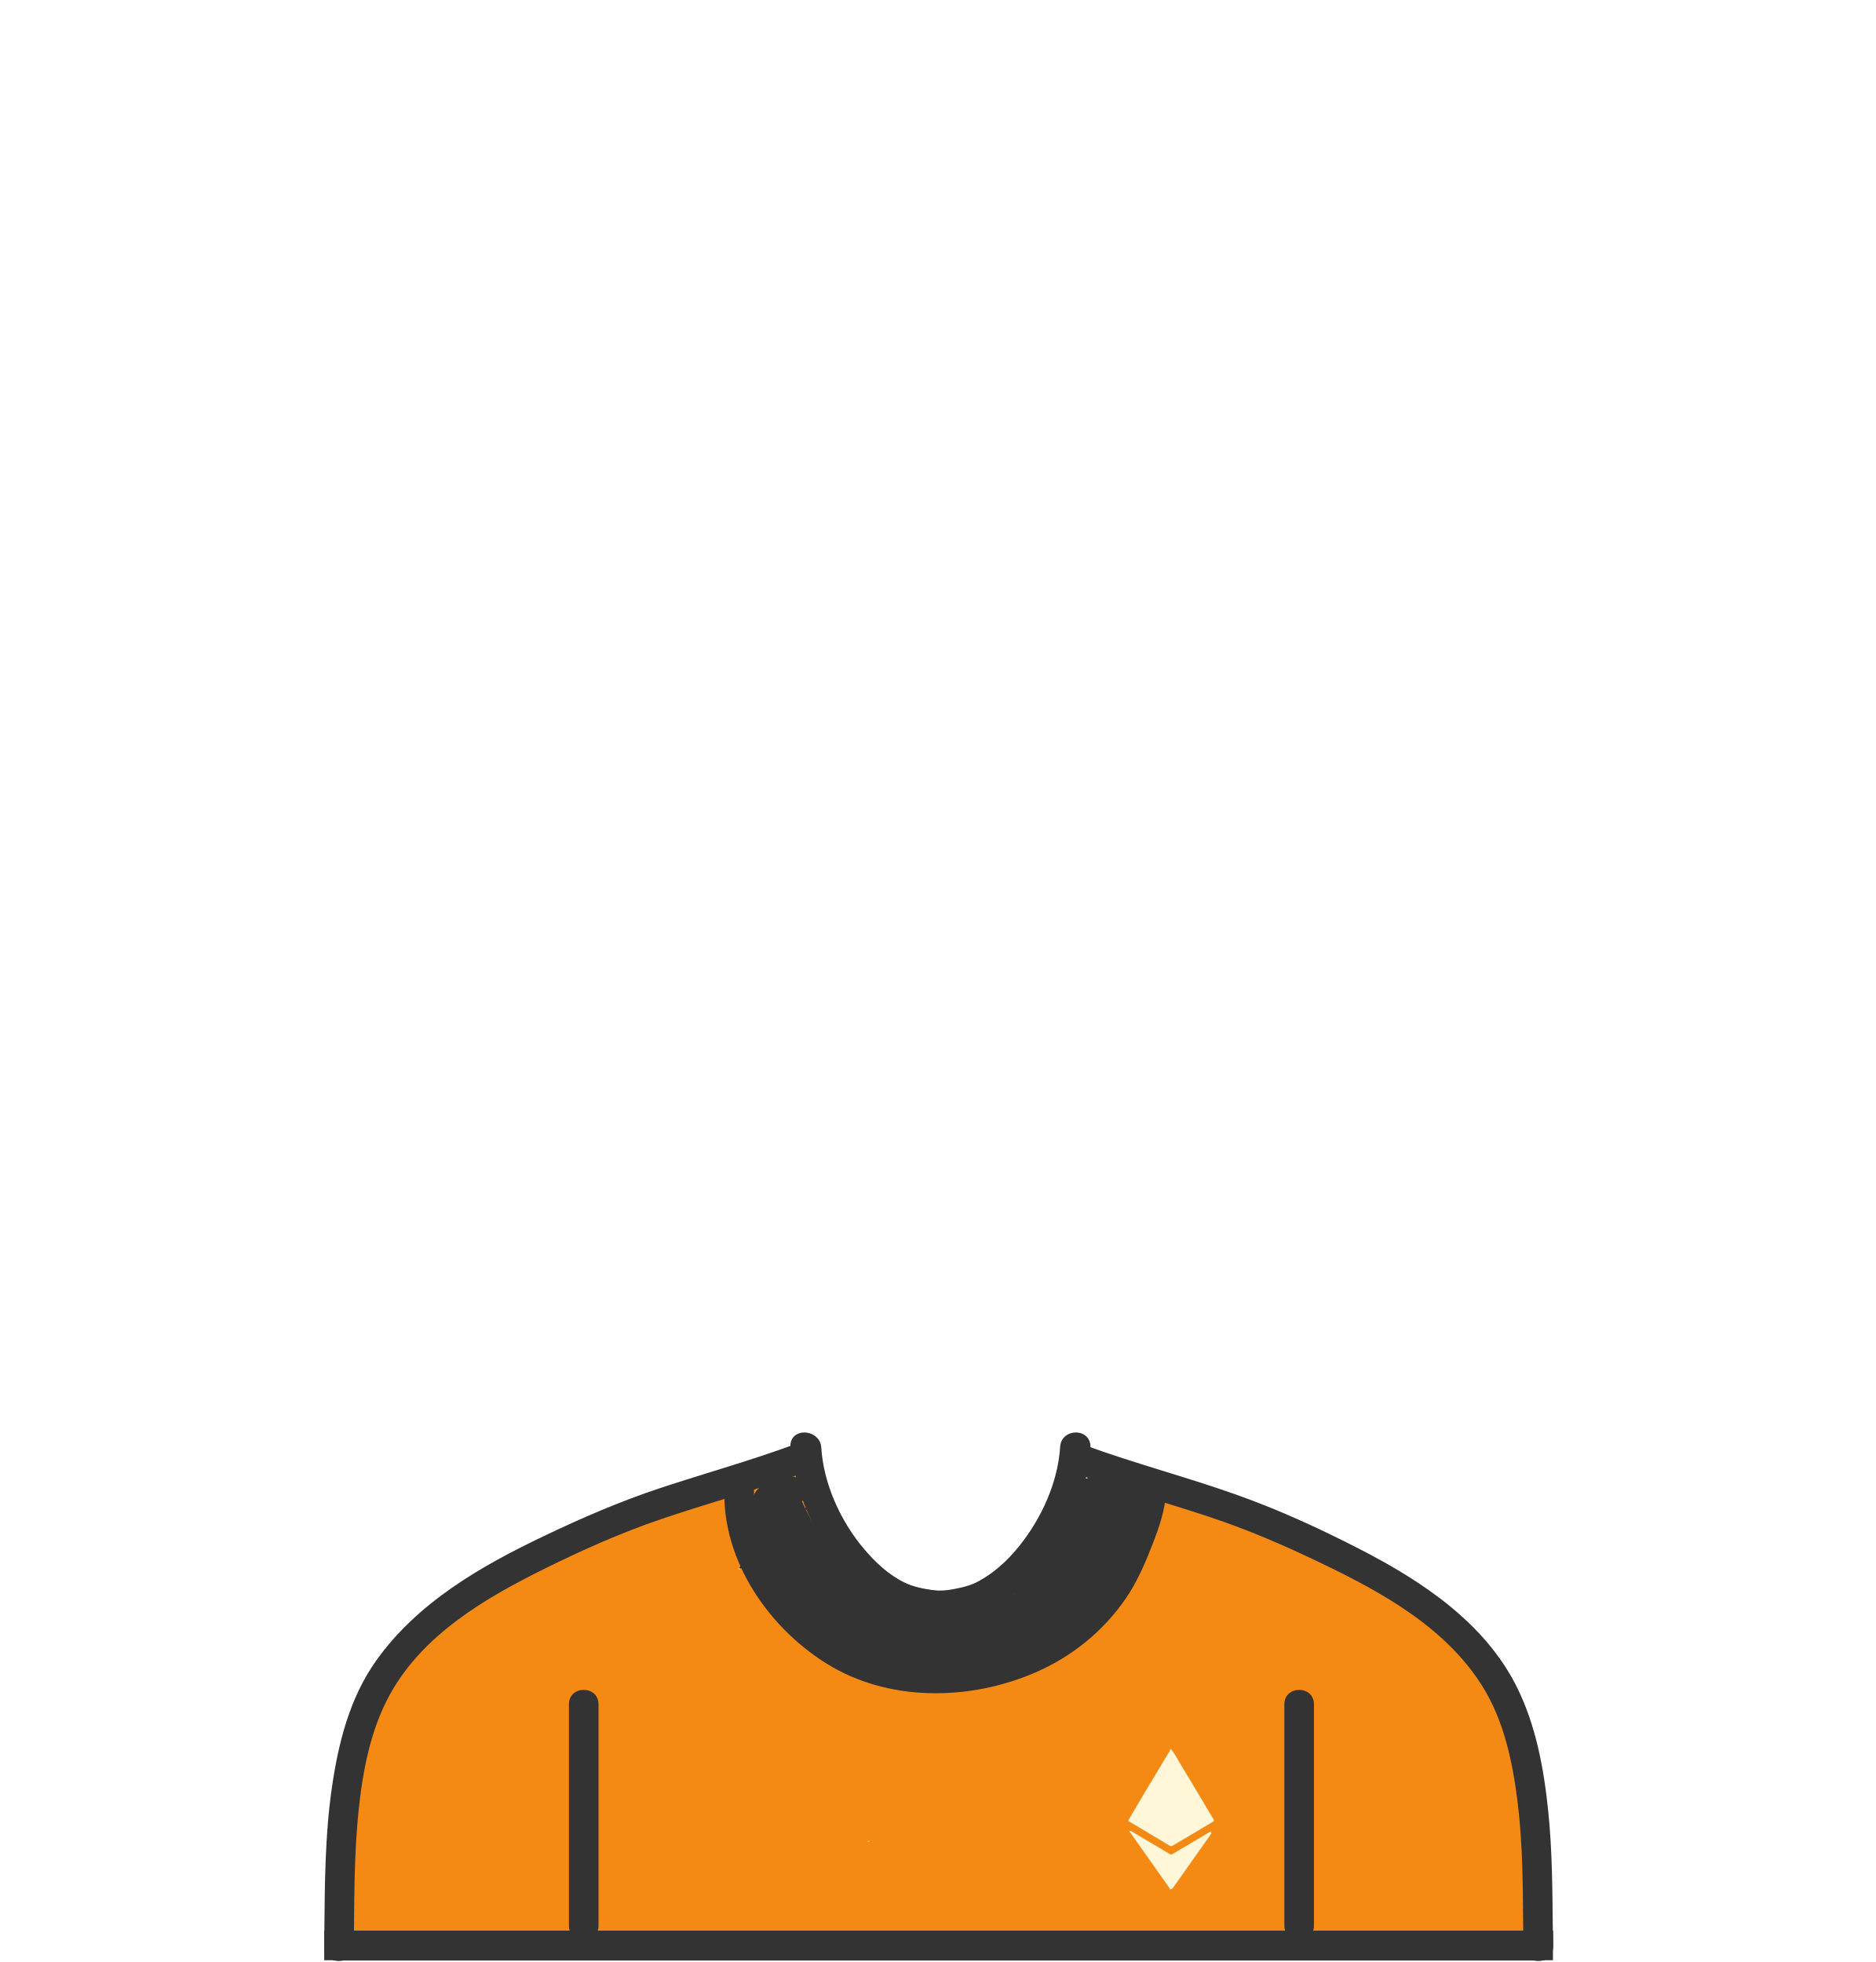
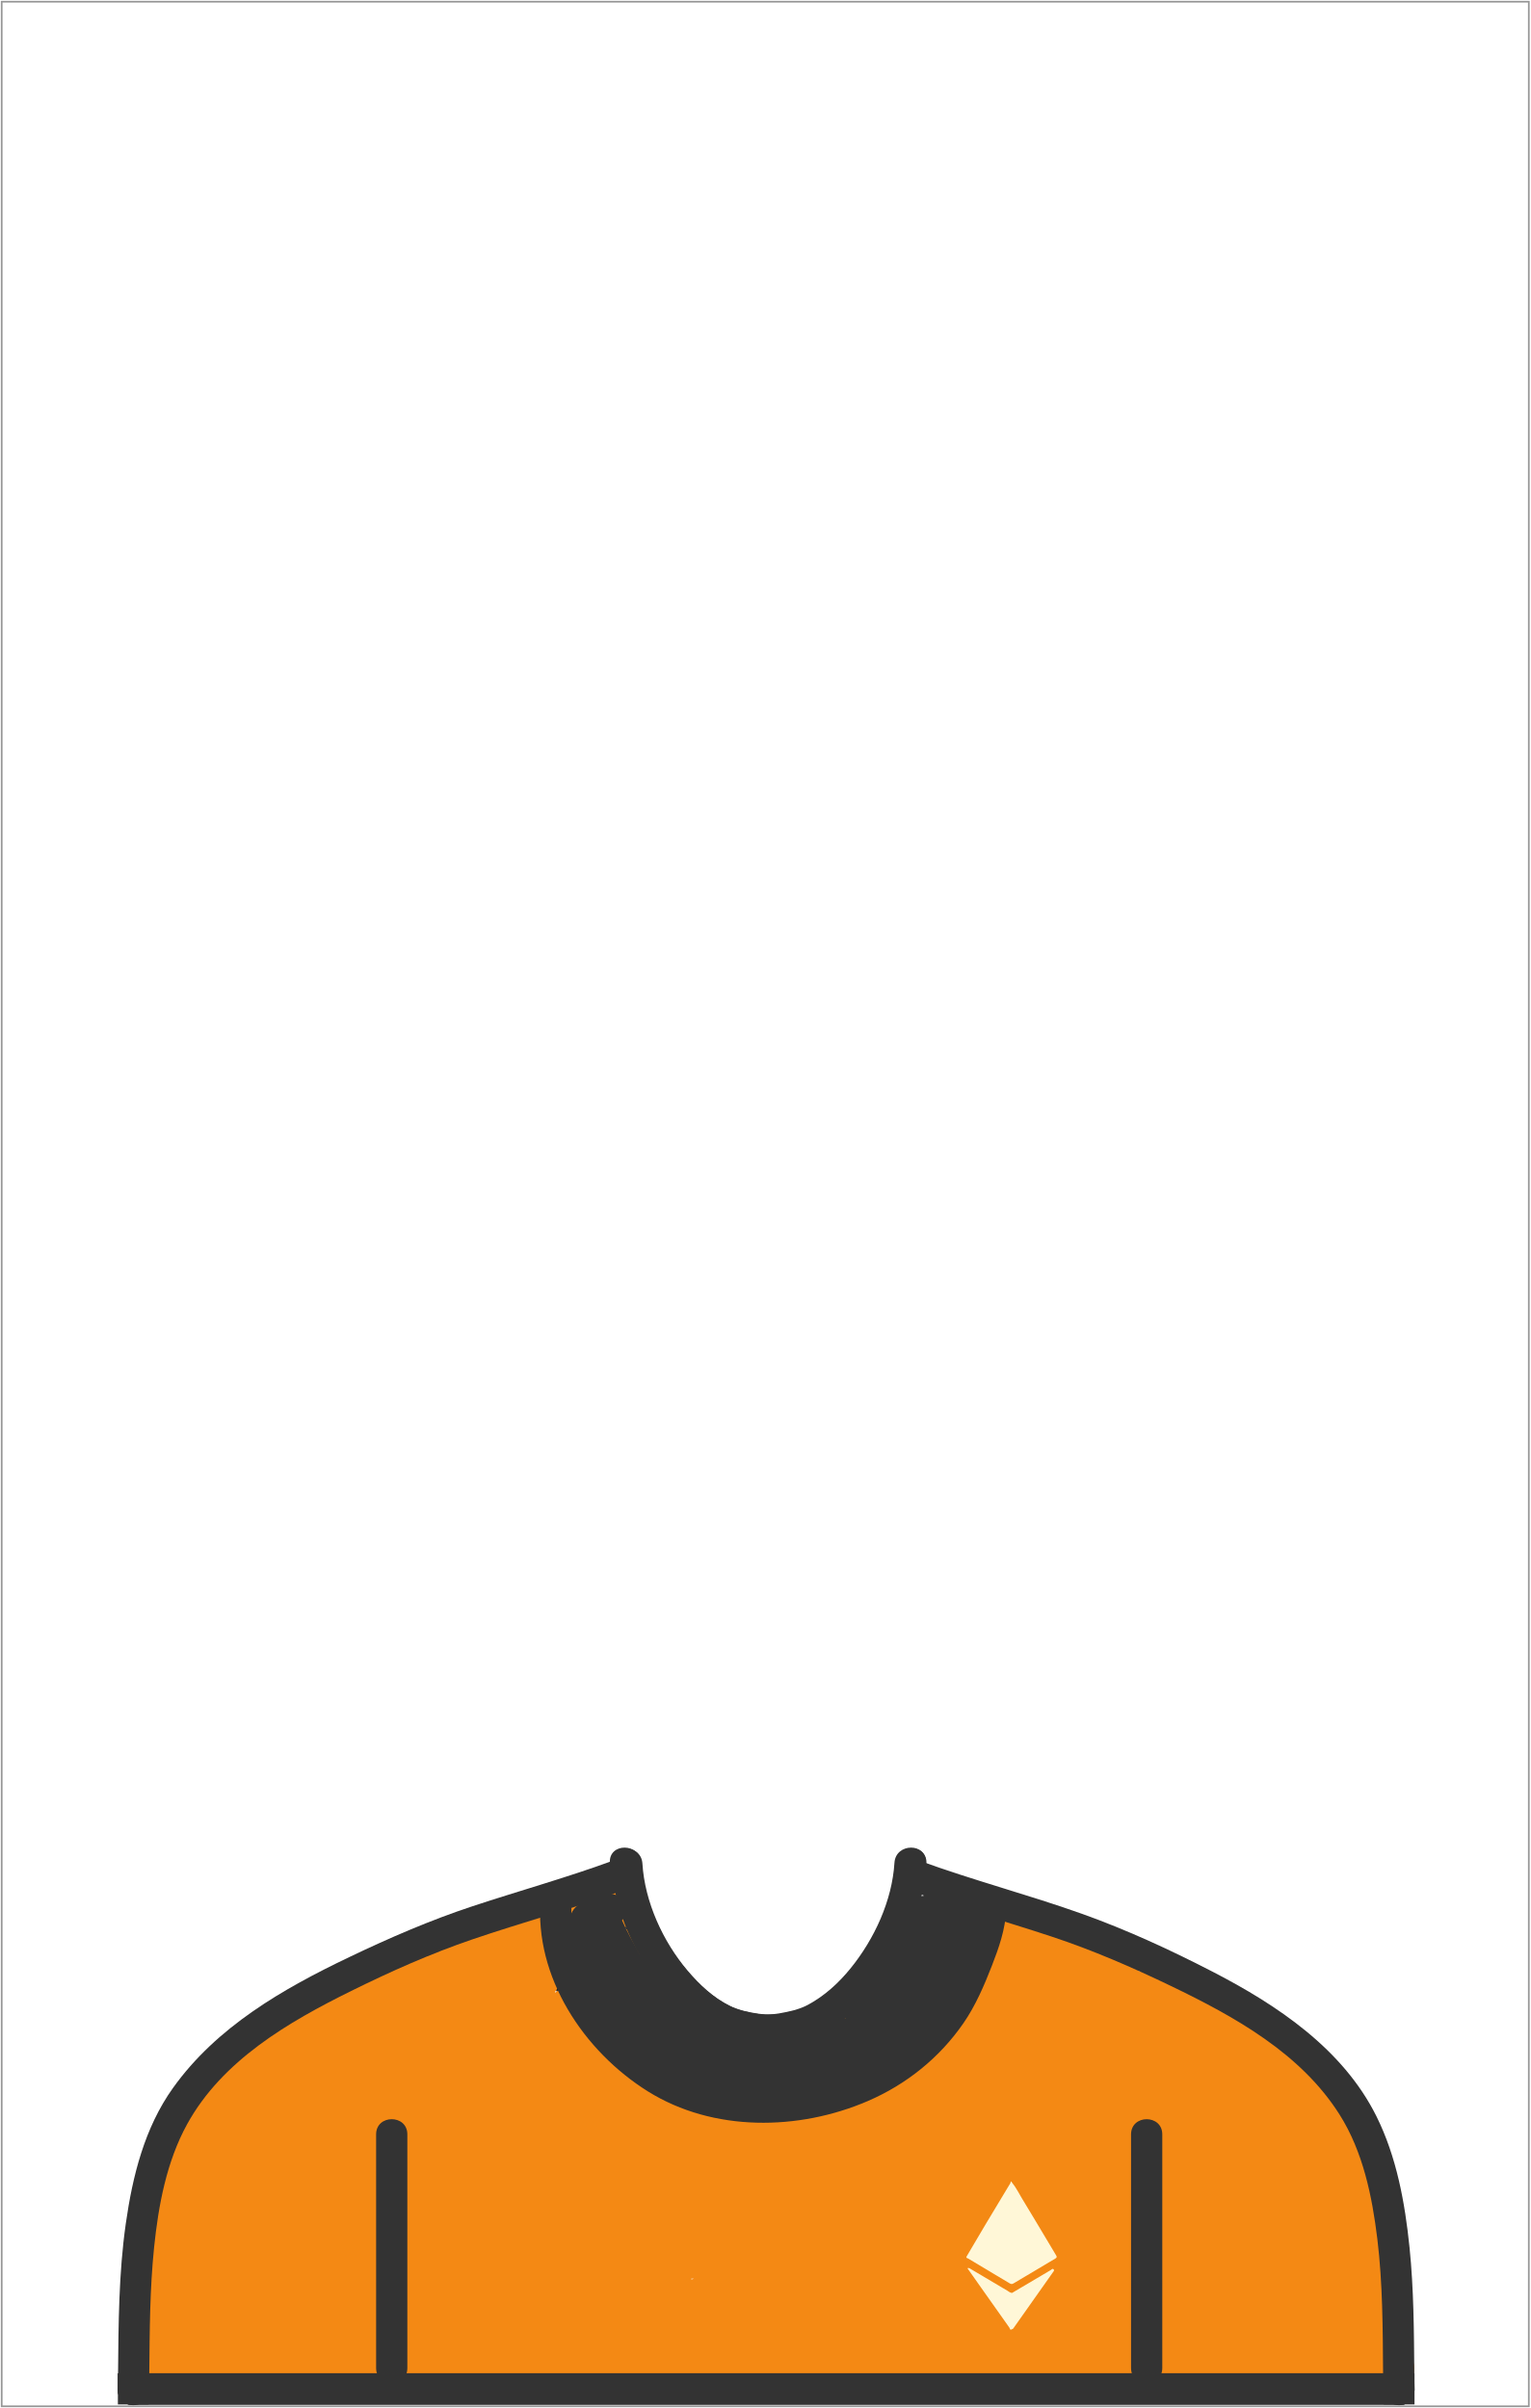
- <svg xmlns="http://www.w3.org/2000/svg" xmlns:xlink="http://www.w3.org/1999/xlink" width="1165" height="1219">
+ <svg xmlns="http://www.w3.org/2000/svg" width="901px" height="1418px" viewBox="0 0 901 1418" version="1.1">
  <defs>
-     <radialGradient cy="0%" fx="50%" fy="0%" r="100%" gradientTransform="matrix(0 1 -.51273 0 .5 -.5)" id="b">
-       <stop stop-color="#BCBCBC" stop-opacity=".5" offset="0%" />
-       <stop stop-opacity=".5" offset="100%" />
+     <radialGradient cx="50%" cy="-50%" fx="50%" fy="-50%" r="100%" gradientTransform="translate(0.5,-0.5),scale(0.512727,1),rotate(90),translate(-0.5,0.5)" id="radialGradient-1">
+       <stop stop-color="#BCBCBC" stop-opacity="0.5" offset="0%" />
+       <stop stop-color="#000000" stop-opacity="0.5" offset="100%" />
    </radialGradient>
-     <path d="M449.336 920.24c-3.823 46.022 25.44 89.76 63.309 113.323 38.478 23.942 88.973 23.192 129.784 5.657 22.725-9.766 42.31-25.419 56.421-45.804 7.132-10.308 12.175-22.015 16.723-33.647 4.094-10.474 8.22-21.987 8.425-33.37.216-11.923-18.22-11.902-18.432 0-.14 7.8-4.001 18.472-7.266 27.149-3.713 9.87-8.241 19.507-13.932 28.39-11.186 17.453-28.021 30.423-46.553 39.231-18.822 8.944-40.05 12.639-60.772 12.195-21.598-.461-41.598-6.644-59.58-18.651-30.554-20.4-52.806-56.995-49.692-94.472.417-5.028-4.509-9.241-9.218-9.241-5.339 0-8.8 4.225-9.217 9.24z" id="a" />
+     <radialGradient cx="50%" cy="-50%" fx="50%" fy="-50%" r="100%" gradientTransform="translate(0.5,-0.5),scale(0.512727,1),rotate(90),translate(-0.5,0.5)" id="radialGradient-2">
+       <stop stop-color="#BCBCBC" stop-opacity="0.5" offset="0%" />
+       <stop stop-color="#000000" stop-opacity="0.5" offset="100%" />
+     </radialGradient>
  </defs>
-   <g fill="none" fill-rule="evenodd">
-     <path d="M491.021 898.933c1.718 28.056 14.304 54.866 32.042 76.25 17.458 21.048 44.33 35.592 72.208 30.951 4.962-.826 7.662-6.922 6.435-11.404-1.435-5.249-6.382-7.298-11.332-6.471 2.206-.37-.866.042-1.087.056-1.065.069-2.136.057-3.203.05a56.332 56.332 0 0 1-7.603-.554c-5.74-.826-11.843-2.126-17.079-4.703-9.975-4.912-18.156-12.605-25.309-21.032-14.55-17.14-25.265-40.573-26.647-63.141-.726-11.878-19.157-11.948-18.425-.002z" fill="#333" fill-rule="nonzero" />
-     <path d="M658.554 898.933c-1.366 22.305-11.828 44.884-25.79 62.107-7.029 8.668-15.282 16.218-25.108 21.519-5.144 2.773-11.09 4.03-16.792 5.035-2.572.451-5.187.624-7.793.74-1.112.05-2.223.037-3.336.02-.416-.008-4.235-.454-2.11-.098-4.95-.825-9.897 1.224-11.331 6.471-1.226 4.482 1.473 10.578 6.434 11.404 27.607 4.595 53.643-9.561 71.343-29.928 18.4-21.176 31.18-49.037 32.908-77.27.732-11.946-17.698-11.875-18.425 0z" fill="#333" fill-rule="nonzero" />
-     <g fill-rule="nonzero">
-       <use fill="#333" xlink:href="#a" />
-       <use fill="url(#b)" xlink:href="#a" />
-     </g>
-     <g fill-rule="nonzero">
-       <path d="M961.36 1189.21c-3.936-3.236-7.352-6.857-10.121-10.967.588-4.696-.286-9.743-2.217-14.617.006-.175.018-.348.018-.523.043-10.107.778-20.254 1.497-30.4.357-1.302.464-2.674.282-4.043 1.301-18.796 2.22-37.587-1.777-56.155-1.413-6.576-7.21-9.52-12.228-8.444a10.616 10.616 0 0 0-.62-4.242c-5.827-16.197-16.422-29.185-28.28-41.139-13.658-20.152-32.062-36.573-54.617-40.105-5.881-3.202-12.065-5.873-18.295-8.154-10.424-3.82-21.411-6.38-32.508-7.729-6.421-6.455-14.384-11.688-22.19-15.905-6.418-3.466-13.796-6.939-21.335-8.436-12.78-4.757-27.068-6.4-40.052-6.474a11.083 11.083 0 0 0-3.496.522c-.86-.081-1.726-.168-2.588-.25-.598-1.647-1.637-3.194-3.003-4.51a59.637 59.637 0 0 0-6.37-5.3 10.486 10.486 0 0 0-3.54-2.868 973.298 973.298 0 0 0-5.142-2.568c-2.403-1.183-4.676-1.258-6.648-.603-1.845-.476-3.87-.277-5.914.92a37.35 37.35 0 0 0-3.754 2.53l-1.01-.149c-5.965-.842-11.494 5.959-9.913 11.664.005.013.007.025.01.039a113.525 113.525 0 0 0-3.772 5.542c-9.129 11.634-17.59 24.18-22.847 37.823a9.76 9.76 0 0 0-.66 3.576c-14.176 5.026-27.575 12.269-40.52 19.86-1.031.602-2.05 1.222-3.07 1.837-5.138.15-10.226 1.33-15.366 3.403-1.61.65-2.947 2.134-3.82 3.893-.3-.03-.597-.067-.897-.095-7.92-6.309-16.647-11.01-25.722-15.032-4.809-4.184-9.988-7.927-15.42-11.28-9.446-13.482-18.356-27.366-29.265-39.755-1.824-2.07-4.213-3.064-6.665-3.205 4.307-4.864 4.863-13.705-1.773-16.702a46.343 46.343 0 0 0-1.91-4.67c-1.84-3.881-7.582-5.52-11.382-4.161-3.598 1.285-6.933 2.974-10.138 5.042-.26.168-.493.367-.731.562-2.716-2.608-6.578-3.784-10.437-1.6-13.443 7.597-28.038 12.107-41.98 18.553-.397.184-.787.384-1.182.571a498.777 498.777 0 0 1-6.045 1.764c-17.85 5.09-35.89 9.574-53.129 16.58-15.396 6.256-28.52 15.577-40.768 26.561a9.107 9.107 0 0 0-2.676.59c-13.652 5.283-25.807 14.167-36.808 23.848-.488.211-.976.456-1.463.767-14.246 9.05-25.402 23.139-33.61 38.405a134.029 134.029 0 0 0-3.064 4.915c-.033.057-.059.116-.092.174-4.318.597-7.47 4.129-8.359 8.554a576.59 576.59 0 0 1-1.82 8.665c-4.723 17.911-14.41 34.509-13.88 53.644.027.922.144 1.78.328 2.586-.411 6.211-.021 12.36 1.639 18.167-2.662 1.606-4.623 4.426-4.651 8.393-.052 6.744-.638 13.573-.744 20.358-.352 2.26-.646 4.538-.926 6.83-.22 1.792-.018 3.405.487 4.822a29.779 29.779 0 0 0-3.84 2.58c-5.247 4.152-3.903 12.05.998 15.699 6.744 5.022 15.28 6.81 23.235 3.632a9.003 9.003 0 0 0 3.326-2.287c1.318.098 2.548.15 3.605.202a8.878 8.878 0 0 0 1.633-.077c.081.1.146.207.233.304 13.312 14.918 37.64 8.957 54.808 5.867.59-.105 1.184-.192 1.774-.29 13.222 3.263 26.913 6.801 40.532 4.103 4.825-.957 8.342-5.082 9.008-9.508.885-.084 1.771-.167 2.66-.245 12.748 5.262 28.363 3.526 41.638 2.972 3.21-.133 6.426-.267 9.643-.39 17.122.578 34.343-1.01 51.42 1.213 4.448.565 8.786-1.248 10.894-5.022 9.755.878 19.533 1.417 29.375 1.098 25.096 8.332 51.347 5.088 77.604 4.993 2.224-.008 4.063-.617 5.533-1.603l.37-.027a193.67 193.67 0 0 0 8.043-.247c10.484-.535 20.865-2.037 31.26-3.401.02-.002.044-.007.067-.008 25.356 3.502 51.014 4.189 76.706 3.84.805.266 1.647.43 2.528.448 17.916.362 35.744-.583 53.528-2.16 5.67-.2 11.33-.389 16.979-.544 1.48-.04 2.903-.375 4.196-.96.855.02 1.71.037 2.564.062 8.822.263 18.419.822 27.996.573a18.1 18.1 0 0 0 1.626 1.243c5.399 3.65 12.99 4.136 19.255 4.39 14.361.588 28.948-1.607 43.14-4 10.52-.252 21.037-.641 31.547-1.16 11.946 3.735 24.68 1.186 37.03 2.853 2.537.342 5.285-.94 7.288-2.889 3.467 3.194 8.17 4.067 12.729 4.326 8.783.495 12.308-12.286 6.019-17.458zM473.242 965.44c-5.209 2.511-9.88 5.937-14.215 9.852-.123-.048-.246-.098-.37-.144a180.05 180.05 0 0 0 4.455-6.814c3.558-.885 6.324-3.796 7.846-7.497a66.996 66.996 0 0 1 2.606-5.553c.112-.043.222-.084.333-.128-.2 3.431-.51 6.84-.655 10.285zm65.822 178.85c-.056-.157-.11-.314-.172-.467.562.023 1.124.035 1.685.051-.505.137-1.008.28-1.513.416z" fill="#F48914" />
-       <path d="M690.958 905.532c-7.034-6.757-18.382.51-15.963 9.73.27 1.021.56 2.043.864 3.068-3.25.32-6.33 2.153-7.67 5.798a141.64 141.64 0 0 1-1.84 4.769c-5.517 6.994-11.021 13.877-15.455 21.704-1.117 1.974-1.044 4.402-.259 6.578-7.097 7.958-13.055 17.366-19.497 25.17-2.143 2.594-2.306 5.497-1.287 8.04-5.385 1.78-10.805 3.452-16.222 5.132-1.347-.387-2.866-.395-4.524.118-.822.254-1.635.519-2.445.79l-.007-.015c-.067.028-.133.053-.2.08-2.878.966-5.68 2.033-8.446 3.193-3.522 1.233-7.075 2.409-10.603 3.645a14.61 14.61 0 0 0-3.621-1.62 395.642 395.642 0 0 0-6.902-1.982c-11.853-3.683-23.333-8.57-35.317-11.872a9.278 9.278 0 0 0-2.032-.328c-.555-.254-1.11-.506-1.663-.772a42.078 42.078 0 0 1-4.158-2.288 12.112 12.112 0 0 0-1.455-2.936c-6.937-10.34-15.025-19.843-23.717-28.764-3.624-6.556-7.315-13.068-10.345-19.905.034-.04.07-.077.106-.119 6.433-7.627-1.344-17.528-10.216-15.292-.288.073-.572.154-.854.235-3.798-.372-7.988 1.237-10.07 4.334-4.435.33-8.545 4.304-9.533 8.816-.602 2.754-.852 5.608-.806 8.505a22.165 22.165 0 0 0-1.973 5.468c-1.329 6.163.382 11.82 2.921 17.348-2.909 2.643-4.243 6.927-1.9 11.573 3.838 7.604 8.76 14.88 14.324 21.304 4.676 5.396 11.371 11.118 18.72 12.34-.068 2.71.896 5.532 2.914 7.82 6.9 7.821 17.748 11.816 27.63 14.843-1.025 3.99.192 8.396 4.637 10.598 9.073 4.498 18.063 5.113 27.926 3.446 9.228-1.56 17.919-5.41 27.14-7.083 9.361-1.702 18.978-2.15 28.385-3.641 5.06-.802 10.043-1.898 14.961-3.226 3.52-.804 6.852-1.918 10.193-3.12 1.881-.648 3.75-1.338 5.61-2.052l.583-.212-.005-.013c.805-.312 1.61-.618 2.411-.942 2.89-1.172 4.386-3.422 4.816-5.957 1.916-.58 3.832-1.13 5.75-1.627 4.173-1.084 6.11-4.307 6.306-7.8 1.555-.341 3.049-1.188 4.324-2.68 7.503-8.76 15.504-19.224 20.784-30.561 2.466-4.562 4.603-9.31 6.225-14.353.548-1.702.763-3.438.583-5.091 4.286-4.476 8.501-9.203 11.07-14.82 7.021-15.356-11.038-26.576-20.198-35.374z" fill="#333" />
-     </g>
-     <path d="M964.7 1209.408c.055 4.849-2.934 7.726-6.529 8.635H207.919c-3.595-.909-6.583-3.785-6.528-8.635.037-3.285.074-6.579.1-9.872h763.106c.03 3.292.064 6.578.102 9.872z" fill="#333" fill-rule="nonzero" />
-     <path d="M497.615 915.582c-28.863 10.576-58.543 18.563-87.618 28.491-24.486 8.366-48.016 18.85-71.205 30.326-37.056 18.313-75.978 40.938-96.629 78.471-12.091 21.95-16.928 47.86-19.457 72.595-2.52 24.616-2.602 49.351-2.823 74.07-.027 3.293-.064 6.578-.1 9.872-.066 4.849-3.126 7.727-6.75 8.635a10.492 10.492 0 0 1-5.113 0c-3.595-.908-6.583-3.785-6.528-8.635.037-3.285.074-6.579.1-9.872.277-29.419.396-58.873 4.553-88.062 4-28.112 11.033-56.419 27.704-79.814 25.746-36.127 64.824-58.53 103.967-77.231 23.612-11.28 47.456-21.628 72.301-29.852 27.52-9.116 55.472-16.86 82.707-26.845 4.708-1.731 10.06 1.896 11.31 6.468 1.406 5.153-1.72 9.652-6.419 11.383z" fill="#333" fill-rule="nonzero" />
-     <path d="M964.7 1209.408c.055 4.849-2.934 7.726-6.529 8.635H207.919c-3.595-.909-6.583-3.785-6.528-8.635.037-3.285.074-6.579.1-9.872h763.106c.03 3.292.064 6.578.102 9.872z" fill="#333" fill-rule="nonzero" />
-     <path d="M964.7 1209.408c.055 4.849-2.934 7.726-6.529 8.635-1.655.417-3.44.426-5.111 0-3.624-.909-6.686-3.785-6.752-8.635-.038-3.285-.071-6.579-.1-9.872-.211-26.366-.193-52.822-3.375-79.01-3.07-25.245-8.449-51.423-22.16-73.17-22.801-36.193-61.853-57.818-99.24-75.818-22.934-11.049-46.076-21.108-70.25-29.111-27.52-9.116-55.473-16.862-82.707-26.845-4.699-1.731-7.835-6.23-6.418-11.383 1.25-4.572 6.592-8.198 11.308-6.467 31.558 11.566 64.126 20.016 95.766 31.322 26.325 9.412 51.943 21.228 76.787 34.064 38.03 19.645 76.567 45.392 96.307 84.97 11.925 23.901 16.846 50.969 19.548 77.378 2.52 24.616 2.594 49.351 2.823 74.07.03 3.292.064 6.578.102 9.872zM491.795 899.405c1.714 28.007 14.276 54.77 31.98 76.118 17.424 21.01 44.243 35.53 72.067 30.896 4.951-.824 7.646-6.91 6.421-11.384-1.432-5.24-6.369-7.285-11.309-6.46 2.202-.37-.865.042-1.085.056-1.063.069-2.131.057-3.197.05a56.21 56.21 0 0 1-7.588-.553c-5.728-.824-11.82-2.122-17.045-4.695-9.956-4.903-18.121-12.583-25.26-20.995-14.522-17.11-25.216-40.502-26.595-63.03-.725-11.857-19.12-11.928-18.389-.003z" fill="#333" fill-rule="nonzero" />
-     <path d="M658.98 899.405c-1.364 22.267-11.805 44.808-25.74 62-7.015 8.654-15.252 16.19-25.06 21.482-5.133 2.769-11.068 4.023-16.758 5.027-2.567.45-5.177.623-7.778.738-1.11.05-2.219.037-3.33.02-.415-.007-4.226-.453-2.105-.097-4.94-.824-9.879 1.221-11.31 6.46-1.223 4.474 1.47 10.56 6.422 11.384 27.554 4.587 53.539-9.545 71.204-29.877 18.364-21.139 31.119-48.952 32.843-77.137.731-11.925-17.663-11.854-18.389 0z" fill="#333" fill-rule="nonzero" />
-     <path d="M450.264 920.072c-3.814 46.09 25.38 89.893 63.159 113.49 38.387 23.979 88.762 23.227 129.476 5.667 22.672-9.78 42.21-25.457 56.288-45.873 7.115-10.323 12.146-22.048 16.683-33.697 4.084-10.49 8.2-22.02 8.405-33.42.215-11.94-18.176-11.92-18.388 0-.14 7.812-3.992 18.5-7.25 27.19-3.704 9.885-8.22 19.536-13.899 28.432-11.159 17.48-27.954 30.468-46.442 39.29-18.778 8.957-39.955 12.657-60.628 12.213-21.546-.462-41.499-6.655-59.44-18.68-30.48-20.43-52.679-57.079-49.572-94.612.416-5.035-4.499-9.255-9.196-9.255-5.327 0-8.78 4.231-9.196 9.255zM201.39 1199.666h18.127v18.244H201.39zm745.183 0h18.126v18.244h-18.126zm-148.74-140.786v137.555c0 11.935 18.388 11.935 18.388 0v-1.832c0-11.935-18.388-11.935-18.388 0v1.832c0 11.935 18.388 11.935 18.388 0V1058.88c0-11.935-18.388-11.935-18.388 0zm-444.421 0v137.555c0 11.935 18.389 11.935 18.389 0v-1.832c0-11.935-18.39-11.935-18.39 0v1.832c0 11.935 18.39 11.935 18.39 0V1058.88c0-11.935-18.39-11.935-18.39 0z" fill="#333" fill-rule="nonzero" />
-     <g fill="#FFF7D7">
-       <path d="M753.72 1130.104c-1.932-3.16-3.799-6.36-5.701-9.538-4.752-7.936-9.46-15.903-14.287-23.792-1.959-3.2-3.575-6.628-5.993-9.541-.841-1.56-.841.186-.925.327a3822.929 3822.929 0 0 0-14.836 24.654c-3.67 6.158-7.285 12.344-10.927 18.518-.524 1.012.471 1.004.909 1.266 8.126 4.873 16.274 9.707 24.394 14.588.823.496 1.432.553 2.277.048a3029.595 3029.595 0 0 1 24.613-14.632c.975-.572 1.016-1.015.476-1.898z" />
-       <path d="M750.602 1138.751c-7.61 4.473-15.207 8.979-22.804 13.477-1.139-.028-1.938-.81-2.837-1.34-7.08-4.183-14.145-8.393-21.227-12.575-.6-.354-1.146-1.013-2.24-.641 2.834 4.027 5.57 7.912 8.307 11.796 5.45 7.732 10.886 15.472 16.384 23.168.303.423.326 1.84 1.547.955.588-.028.828-.513 1.105-.904a30413.834 30413.834 0 0 0 23.066-32.683c.35-.497.955-1.048.314-1.68-.677-.668-1.146.15-1.615.427z" />
+   <g id="Page-1" stroke="none" stroke-width="1" fill="none" fill-rule="evenodd">
+     <g id="ethlogo" transform="translate(1, 1)">
+       <rect id="Rectangle-path" stroke="#979797" x="0" y="0" width="899" height="1416" />
+       <g id="ethlogo-43B9F9" transform="translate(68, 1087)" fill-rule="nonzero">
+         <path d="M290.021,8.933 C291.739,36.989 304.325,63.799 322.063,85.183 C339.521,106.231 366.393,120.775 394.271,116.134 C399.233,115.308 401.933,109.212 400.706,104.73 C399.271,99.481 394.324,97.432 389.374,98.259 C391.58,97.889 388.508,98.301 388.287,98.315 C387.222,98.384 386.151,98.372 385.084,98.365 C382.54,98.352 380,98.167 377.481,97.811 C371.741,96.985 365.638,95.685 360.402,93.108 C350.427,88.196 342.246,80.503 335.093,72.076 C320.543,54.936 309.828,31.503 308.446,8.935 C307.72,-2.943 289.289,-3.013 290.021,8.933 Z" id="Shape" fill="#333333" />
+         <path d="M457.554,8.933 C456.188,31.238 445.726,53.817 431.764,71.04 C424.735,79.708 416.482,87.258 406.656,92.559 C401.512,95.332 395.566,96.589 389.864,97.594 C387.292,98.045 384.677,98.218 382.071,98.334 C380.959,98.384 379.848,98.371 378.735,98.354 C378.319,98.346 374.5,97.9 376.625,98.256 C371.675,97.431 366.728,99.48 365.294,104.727 C364.068,109.209 366.767,115.305 371.728,116.131 C399.335,120.726 425.371,106.57 443.071,86.203 C461.471,65.027 474.251,37.166 475.979,8.933 C476.711,-3.013 458.281,-2.942 457.554,8.933 Z" id="Shape" fill="#333333" />
+         <g id="Group" transform="translate(248, 21)">
+           <g id="a-link" fill="#333333">
+             <path d="M0.336,9.24 C-3.487,55.262 25.776,99 63.645,122.563 C102.123,146.505 152.618,145.755 193.429,128.22 C216.154,118.454 235.739,102.801 249.85,82.416 C256.982,72.108 262.025,60.401 266.573,48.769 C270.667,38.295 274.793,26.782 274.998,15.399 C275.214,3.476 256.778,3.497 256.566,15.399 C256.426,23.199 252.565,33.871 249.3,42.548 C245.587,52.418 241.059,62.055 235.368,70.938 C224.182,88.391 207.347,101.361 188.815,110.169 C169.993,119.113 148.765,122.808 128.043,122.364 C106.445,121.903 86.445,115.72 68.463,103.713 C37.909,83.313 15.657,46.718 18.771,9.241 C19.188,4.213 14.262,1.13686838e-13 9.553,1.13686838e-13 C4.214,1.13686838e-13 0.753,4.225 0.336,9.24 Z" id="a" />
+           </g>
+           <g id="a-link" fill="url(#radialGradient-2)">
+             <path d="M0.336,9.24 C-3.487,55.262 25.776,99 63.645,122.563 C102.123,146.505 152.618,145.755 193.429,128.22 C216.154,118.454 235.739,102.801 249.85,82.416 C256.982,72.108 262.025,60.401 266.573,48.769 C270.667,38.295 274.793,26.782 274.998,15.399 C275.214,3.476 256.778,3.497 256.566,15.399 C256.426,23.199 252.565,33.871 249.3,42.548 C245.587,52.418 241.059,62.055 235.368,70.938 C224.182,88.391 207.347,101.361 188.815,110.169 C169.993,119.113 148.765,122.808 128.043,122.364 C106.445,121.903 86.445,115.72 68.463,103.713 C37.909,83.313 15.657,46.718 18.771,9.241 C19.188,4.213 14.262,1.13686838e-13 9.553,1.13686838e-13 C4.214,1.13686838e-13 0.753,4.225 0.336,9.24 Z" id="a" />
+           </g>
+         </g>
+         <g id="Group" transform="translate(6, 12)">
+           <path d="M754.36,287.21 C750.424,283.974 747.008,280.353 744.239,276.243 C744.827,271.547 743.953,266.5 742.022,261.626 C742.028,261.451 742.04,261.278 742.04,261.103 C742.083,250.996 742.818,240.849 743.537,230.703 C743.894,229.401 744.001,228.029 743.819,226.66 C745.12,207.864 746.039,189.073 742.042,170.505 C740.629,163.929 734.832,160.985 729.814,162.061 C729.898,160.62 729.687,159.176 729.194,157.819 C723.367,141.622 712.772,128.634 700.914,116.68 C687.256,96.528 668.852,80.107 646.297,76.575 C640.416,73.373 634.232,70.702 628.002,68.421 C617.578,64.601 606.591,62.041 595.494,60.692 C589.073,54.237 581.11,49.004 573.304,44.787 C566.886,41.321 559.508,37.848 551.969,36.351 C539.189,31.594 524.901,29.951 511.917,29.877 C510.637,29.87 509.474,30.058 508.421,30.399 C507.561,30.318 506.695,30.231 505.833,30.149 C505.235,28.502 504.196,26.955 502.83,25.639 C500.832,23.727 498.704,21.956 496.46,20.339 C495.504,19.135 494.296,18.156 492.92,17.471 C491.209,16.61 489.495,15.754 487.778,14.903 C485.375,13.72 483.102,13.645 481.13,14.3 C479.285,13.824 477.26,14.023 475.216,15.22 C473.915,15.987 472.661,16.832 471.462,17.75 L470.452,17.601 C464.487,16.759 458.958,23.56 460.539,29.265 C460.544,29.278 460.546,29.29 460.549,29.304 C459.237,31.114 457.98,32.962 456.777,34.846 C447.648,46.48 439.187,59.026 433.93,72.669 C433.488,73.809 433.264,75.022 433.27,76.245 C419.094,81.271 405.695,88.514 392.75,96.105 C391.719,96.707 390.7,97.327 389.68,97.942 C384.542,98.092 379.454,99.272 374.314,101.345 C372.704,101.995 371.367,103.479 370.494,105.238 C370.194,105.208 369.897,105.171 369.597,105.143 C361.677,98.834 352.95,94.133 343.875,90.111 C339.066,85.927 333.887,82.184 328.455,78.831 C319.009,65.349 310.099,51.465 299.19,39.076 C297.366,37.006 294.977,36.012 292.525,35.871 C296.832,31.007 297.388,22.166 290.752,19.169 C290.201,17.579 289.563,16.02 288.842,14.499 C287.002,10.618 281.26,8.979 277.46,10.338 C273.862,11.623 270.527,13.312 267.322,15.38 C267.062,15.548 266.829,15.747 266.591,15.942 C263.875,13.334 260.013,12.158 256.154,14.342 C242.711,21.939 228.116,26.449 214.174,32.895 C213.777,33.079 213.387,33.279 212.992,33.466 C210.981,34.067 208.966,34.655 206.947,35.23 C189.097,40.32 171.057,44.804 153.818,51.81 C138.422,58.066 125.298,67.387 113.05,78.371 C112.133,78.432 111.231,78.63 110.374,78.961 C96.722,84.244 84.567,93.128 73.566,102.809 C73.078,103.02 72.59,103.265 72.103,103.576 C57.857,112.626 46.701,126.715 38.493,141.981 C37.436,143.597 36.415,145.236 35.429,146.896 C35.396,146.953 35.37,147.012 35.337,147.07 C31.019,147.667 27.867,151.199 26.978,155.624 C26.398,158.52 25.782,161.404 25.158,164.289 C20.435,182.2 10.748,198.798 11.278,217.933 C11.305,218.855 11.422,219.713 11.606,220.519 C11.195,226.73 11.585,232.879 13.245,238.686 C10.583,240.292 8.622,243.112 8.594,247.079 C8.542,253.823 7.956,260.652 7.85,267.437 C7.498,269.697 7.204,271.975 6.924,274.267 C6.704,276.059 6.906,277.672 7.411,279.089 C6.066,279.848 4.782,280.711 3.571,281.669 C-1.676,285.821 -0.332,293.719 4.569,297.368 C11.313,302.39 19.849,304.178 27.804,301 C29.071,300.499 30.209,299.717 31.13,298.713 C32.448,298.811 33.678,298.863 34.735,298.915 C35.281,298.94 35.827,298.914 36.368,298.838 C36.449,298.938 36.514,299.045 36.601,299.142 C49.913,314.06 74.241,308.099 91.409,305.009 C91.999,304.904 92.593,304.817 93.183,304.719 C106.405,307.982 120.096,311.52 133.715,308.822 C138.54,307.865 142.057,303.74 142.723,299.314 C143.608,299.23 144.494,299.147 145.383,299.069 C158.131,304.331 173.746,302.595 187.021,302.041 C190.231,301.908 193.447,301.774 196.664,301.651 C213.786,302.229 231.007,300.641 248.084,302.864 C252.532,303.429 256.87,301.616 258.978,297.842 C268.733,298.72 278.511,299.259 288.353,298.94 C313.449,307.272 339.7,304.028 365.957,303.933 C368.181,303.925 370.02,303.316 371.49,302.33 L371.86,302.303 C374.542,302.276 377.224,302.194 379.903,302.056 C390.387,301.521 400.768,300.019 411.163,298.655 C411.183,298.653 411.207,298.648 411.23,298.647 C436.586,302.149 462.244,302.836 487.936,302.487 C488.741,302.753 489.583,302.917 490.464,302.935 C508.38,303.297 526.208,302.352 543.992,300.775 C549.662,300.575 555.322,300.386 560.971,300.231 C562.451,300.191 563.874,299.856 565.167,299.271 C566.022,299.291 566.877,299.308 567.731,299.333 C576.553,299.596 586.15,300.155 595.727,299.906 C596.245,300.351 596.788,300.766 597.353,301.149 C602.752,304.799 610.343,305.285 616.608,305.539 C630.969,306.127 645.556,303.932 659.748,301.539 C670.268,301.287 680.785,300.898 691.295,300.379 C703.241,304.114 715.975,301.565 728.325,303.232 C730.862,303.574 733.61,302.292 735.613,300.343 C739.08,303.537 743.783,304.41 748.342,304.669 C757.125,305.164 760.65,292.383 754.361,287.211 L754.36,287.21 Z M266.242,63.44 C261.033,65.951 256.362,69.377 252.027,73.292 C251.904,73.244 251.781,73.194 251.657,73.148 C253.193,70.911 254.679,68.639 256.112,66.334 C259.67,65.449 262.436,62.538 263.958,58.837 C264.741,56.947 265.611,55.094 266.564,53.284 C266.676,53.241 266.786,53.2 266.897,53.156 C266.697,56.587 266.387,59.996 266.242,63.441 L266.242,63.44 Z M332.064,242.29 C332.008,242.133 331.954,241.976 331.892,241.823 C332.454,241.846 333.016,241.858 333.577,241.874 C333.072,242.011 332.569,242.154 332.064,242.29 Z" id="Shape" fill="#F48914" />
+           <path d="M483.958,3.532 C476.924,-3.225 465.576,4.042 467.995,13.262 C468.265,14.283 468.555,15.305 468.859,16.33 C465.609,16.65 462.529,18.483 461.189,22.128 C460.607,23.709 460,25.308 459.349,26.897 C453.832,33.891 448.328,40.774 443.894,48.601 C442.777,50.575 442.85,53.003 443.635,55.179 C436.538,63.137 430.58,72.545 424.138,80.349 C421.995,82.943 421.832,85.846 422.851,88.389 C417.466,90.169 412.046,91.841 406.629,93.521 C405.282,93.134 403.763,93.126 402.105,93.639 C401.283,93.893 400.47,94.158 399.66,94.429 L399.653,94.414 C399.586,94.442 399.52,94.467 399.453,94.494 C396.575,95.46 393.773,96.527 391.007,97.687 C387.485,98.92 383.932,100.096 380.404,101.332 C379.276,100.63 378.058,100.085 376.783,99.712 C374.488,99.03 372.188,98.37 369.881,97.73 C358.028,94.047 346.548,89.16 334.564,85.858 C333.901,85.674 333.219,85.564 332.532,85.53 C331.977,85.276 331.422,85.024 330.869,84.758 C329.441,84.074 328.053,83.31 326.711,82.47 C326.361,81.43 325.872,80.442 325.256,79.534 C318.319,69.194 310.231,59.691 301.539,50.77 C297.915,44.214 294.224,37.702 291.194,30.865 C291.228,30.825 291.264,30.788 291.3,30.746 C297.733,23.119 289.956,13.218 281.084,15.454 C280.796,15.527 280.512,15.608 280.23,15.689 C276.432,15.317 272.242,16.926 270.16,20.023 C265.725,20.353 261.615,24.327 260.627,28.839 C260.025,31.593 259.775,34.447 259.821,37.344 C258.926,39.072 258.263,40.911 257.848,42.812 C256.519,48.975 258.23,54.632 260.769,60.16 C257.86,62.803 256.526,67.087 258.869,71.733 C262.707,79.337 267.629,86.613 273.193,93.037 C277.869,98.433 284.564,104.155 291.913,105.377 C291.845,108.087 292.809,110.909 294.827,113.197 C301.727,121.018 312.575,125.013 322.457,128.04 C321.432,132.03 322.649,136.436 327.094,138.638 C336.167,143.136 345.157,143.751 355.02,142.084 C364.248,140.524 372.939,136.674 382.16,135.001 C391.521,133.299 401.138,132.851 410.545,131.36 C415.605,130.558 420.588,129.462 425.506,128.134 C429.026,127.33 432.358,126.216 435.699,125.014 C437.58,124.366 439.449,123.676 441.309,122.962 L441.892,122.75 L441.887,122.737 C442.692,122.425 443.497,122.119 444.298,121.795 C447.188,120.623 448.684,118.373 449.114,115.838 C451.03,115.258 452.946,114.708 454.864,114.211 C459.037,113.127 460.974,109.904 461.17,106.411 C462.725,106.07 464.219,105.223 465.494,103.731 C472.997,94.971 480.998,84.507 486.278,73.17 C488.744,68.608 490.881,63.86 492.503,58.817 C493.051,57.115 493.266,55.379 493.086,53.726 C497.372,49.25 501.587,44.523 504.156,38.906 C511.177,23.55 493.118,12.33 483.958,3.532 Z" id="Shape" fill="#333333" />
+         </g>
+         <path d="M763.7,319.408 C763.755,324.257 760.766,327.134 757.171,328.043 L6.919,328.043 C3.324,327.134 0.336,324.258 0.391,319.408 C0.428,316.123 0.465,312.829 0.491,309.536 L763.597,309.536 C763.627,312.828 763.661,316.114 763.699,319.408 L763.7,319.408 Z" id="Shape" fill="#333333" />
+         <path d="M296.615,25.582 C267.752,36.158 238.072,44.145 208.997,54.073 C184.511,62.439 160.981,72.923 137.792,84.399 C100.736,102.712 61.814,125.337 41.163,162.87 C29.072,184.82 24.235,210.73 21.706,235.465 C19.186,260.081 19.104,284.816 18.883,309.535 C18.856,312.828 18.819,316.113 18.783,319.407 C18.717,324.256 15.657,327.134 12.033,328.042 C10.355,328.464 8.598,328.464 6.92,328.042 C3.325,327.134 0.337,324.257 0.392,319.407 C0.429,316.122 0.466,312.828 0.492,309.535 C0.769,280.116 0.888,250.662 5.045,221.473 C9.045,193.361 16.078,165.054 32.749,141.659 C58.495,105.532 97.573,83.129 136.716,64.428 C160.328,53.148 184.172,42.8 209.017,34.576 C236.537,25.46 264.489,17.716 291.724,7.731 C296.432,6 301.784,9.627 303.034,14.199 C304.44,19.352 301.314,23.851 296.615,25.582 Z" id="Shape" fill="#333333" />
+         <path d="M763.7,319.408 C763.755,324.257 760.766,327.134 757.171,328.043 L6.919,328.043 C3.324,327.134 0.336,324.258 0.391,319.408 C0.428,316.123 0.465,312.829 0.491,309.536 L763.597,309.536 C763.627,312.828 763.661,316.114 763.699,319.408 L763.7,319.408 Z" id="Shape" fill="#333333" />
+         <path d="M763.7,319.408 C763.755,324.257 760.766,327.134 757.171,328.043 C755.516,328.46 753.731,328.469 752.06,328.043 C748.436,327.134 745.374,324.258 745.308,319.408 C745.27,316.123 745.237,312.829 745.208,309.536 C744.997,283.17 745.015,256.714 741.833,230.526 C738.763,205.281 733.384,179.103 719.673,157.356 C696.872,121.163 657.82,99.538 620.433,81.538 C597.499,70.489 574.357,60.43 550.183,52.427 C522.663,43.311 494.71,35.565 467.476,25.582 C462.777,23.851 459.641,19.352 461.058,14.199 C462.308,9.627 467.65,6.001 472.366,7.732 C503.924,19.298 536.492,27.748 568.132,39.054 C594.457,48.466 620.075,60.282 644.919,73.118 C682.949,92.763 721.486,118.51 741.226,158.088 C753.151,181.989 758.072,209.057 760.774,235.466 C763.294,260.082 763.368,284.817 763.597,309.536 C763.627,312.828 763.661,316.114 763.699,319.408 L763.7,319.408 Z M290.795,9.405 C292.509,37.412 305.071,64.175 322.775,85.523 C340.199,106.533 367.018,121.053 394.842,116.419 C399.793,115.595 402.488,109.509 401.263,105.035 C399.831,99.795 394.894,97.75 389.954,98.575 C392.156,98.205 389.089,98.617 388.869,98.631 C387.806,98.7 386.738,98.688 385.672,98.681 C383.133,98.668 380.598,98.483 378.084,98.128 C372.356,97.304 366.264,96.006 361.039,93.433 C351.083,88.53 342.918,80.85 335.779,72.438 C321.257,55.328 310.563,31.936 309.184,9.408 C308.459,-2.449 290.064,-2.52 290.795,9.405 Z" id="Shape" fill="#333333" />
+         <path d="M457.98,9.405 C456.616,31.672 446.175,54.213 432.24,71.405 C425.225,80.059 416.988,87.595 407.18,92.887 C402.047,95.656 396.112,96.91 390.422,97.914 C387.855,98.364 385.245,98.537 382.644,98.652 C381.534,98.702 380.425,98.689 379.314,98.672 C378.899,98.665 375.088,98.219 377.209,98.575 C372.269,97.751 367.33,99.796 365.899,105.035 C364.676,109.509 367.369,115.595 372.321,116.419 C399.875,121.006 425.86,106.874 443.525,86.542 C461.889,65.403 474.644,37.59 476.368,9.405 C477.099,-2.52 458.705,-2.449 457.979,9.405 L457.98,9.405 Z" id="Shape" fill="#333333" />
+         <path d="M249.264,30.072 C245.45,76.162 274.644,119.965 312.423,143.562 C350.81,167.541 401.185,166.789 441.899,149.229 C464.571,139.449 484.109,123.772 498.187,103.356 C505.302,93.033 510.333,81.308 514.87,69.659 C518.954,59.169 523.07,47.639 523.275,36.239 C523.49,24.299 505.099,24.319 504.887,36.239 C504.747,44.051 500.895,54.739 497.637,63.429 C493.933,73.314 489.417,82.965 483.738,91.861 C472.579,109.341 455.784,122.329 437.296,131.151 C418.518,140.108 397.341,143.808 376.668,143.364 C355.122,142.902 335.169,136.709 317.228,124.684 C286.748,104.254 264.549,67.605 267.656,30.072 C268.072,25.037 263.157,20.817 258.46,20.817 C253.133,20.817 249.68,25.048 249.264,30.072 Z M0.39,309.666 L18.517,309.666 L18.517,327.91 L0.39,327.91 L0.39,309.666 Z M745.573,309.666 L763.699,309.666 L763.699,327.91 L745.573,327.91 L745.573,309.666 Z M596.833,168.88 L596.833,306.435 C596.833,318.37 615.221,318.37 615.221,306.435 L615.221,304.603 C615.221,292.668 596.833,292.668 596.833,304.603 L596.833,306.435 C596.833,318.37 615.221,318.37 615.221,306.435 L615.221,168.88 C615.221,156.945 596.833,156.945 596.833,168.88 Z M152.412,168.88 L152.412,306.435 C152.412,318.37 170.801,318.37 170.801,306.435 L170.801,304.603 C170.801,292.668 152.411,292.668 152.411,304.603 L152.411,306.435 C152.411,318.37 170.801,318.37 170.801,306.435 L170.801,168.88 C170.801,156.945 152.411,156.945 152.411,168.88 L152.412,168.88 Z" id="Shape" fill="#333333" />
+         <g id="Group" transform="translate(499, 196)" fill="#FFF7D7">
+           <path d="M53.72,44.104 C51.788,40.944 49.921,37.744 48.019,34.566 C43.267,26.63 38.559,18.663 33.732,10.774 C31.773,7.574 30.157,4.146 27.739,1.233 C26.898,-0.327 26.898,1.419 26.814,1.56 C21.838,9.759 16.892,17.977 11.978,26.214 C8.308,32.372 4.693,38.558 1.051,44.732 C0.527,45.744 1.522,45.736 1.96,45.998 C10.086,50.871 18.234,55.705 26.354,60.586 C27.177,61.082 27.786,61.139 28.631,60.634 C36.812,55.718 45.017,50.841 53.244,46.002 C54.219,45.43 54.26,44.987 53.72,44.104 Z" id="Shape" />
+           <path d="M50.602,52.751 C42.992,57.224 35.395,61.73 27.798,66.228 C26.659,66.2 25.86,65.418 24.961,64.888 C17.881,60.705 10.816,56.495 3.734,52.313 C3.134,51.959 2.588,51.3 1.494,51.672 C4.328,55.699 7.064,59.584 9.801,63.468 C15.251,71.2 20.687,78.94 26.185,86.636 C26.488,87.059 26.511,88.476 27.732,87.591 C28.32,87.563 28.56,87.078 28.837,86.687 C36.533,75.798 44.221,64.903 51.903,54.004 C52.253,53.507 52.858,52.956 52.217,52.324 C51.54,51.656 51.071,52.474 50.602,52.751 Z" id="Shape" />
+         </g>
+       </g>
    </g>
  </g>
</svg>
